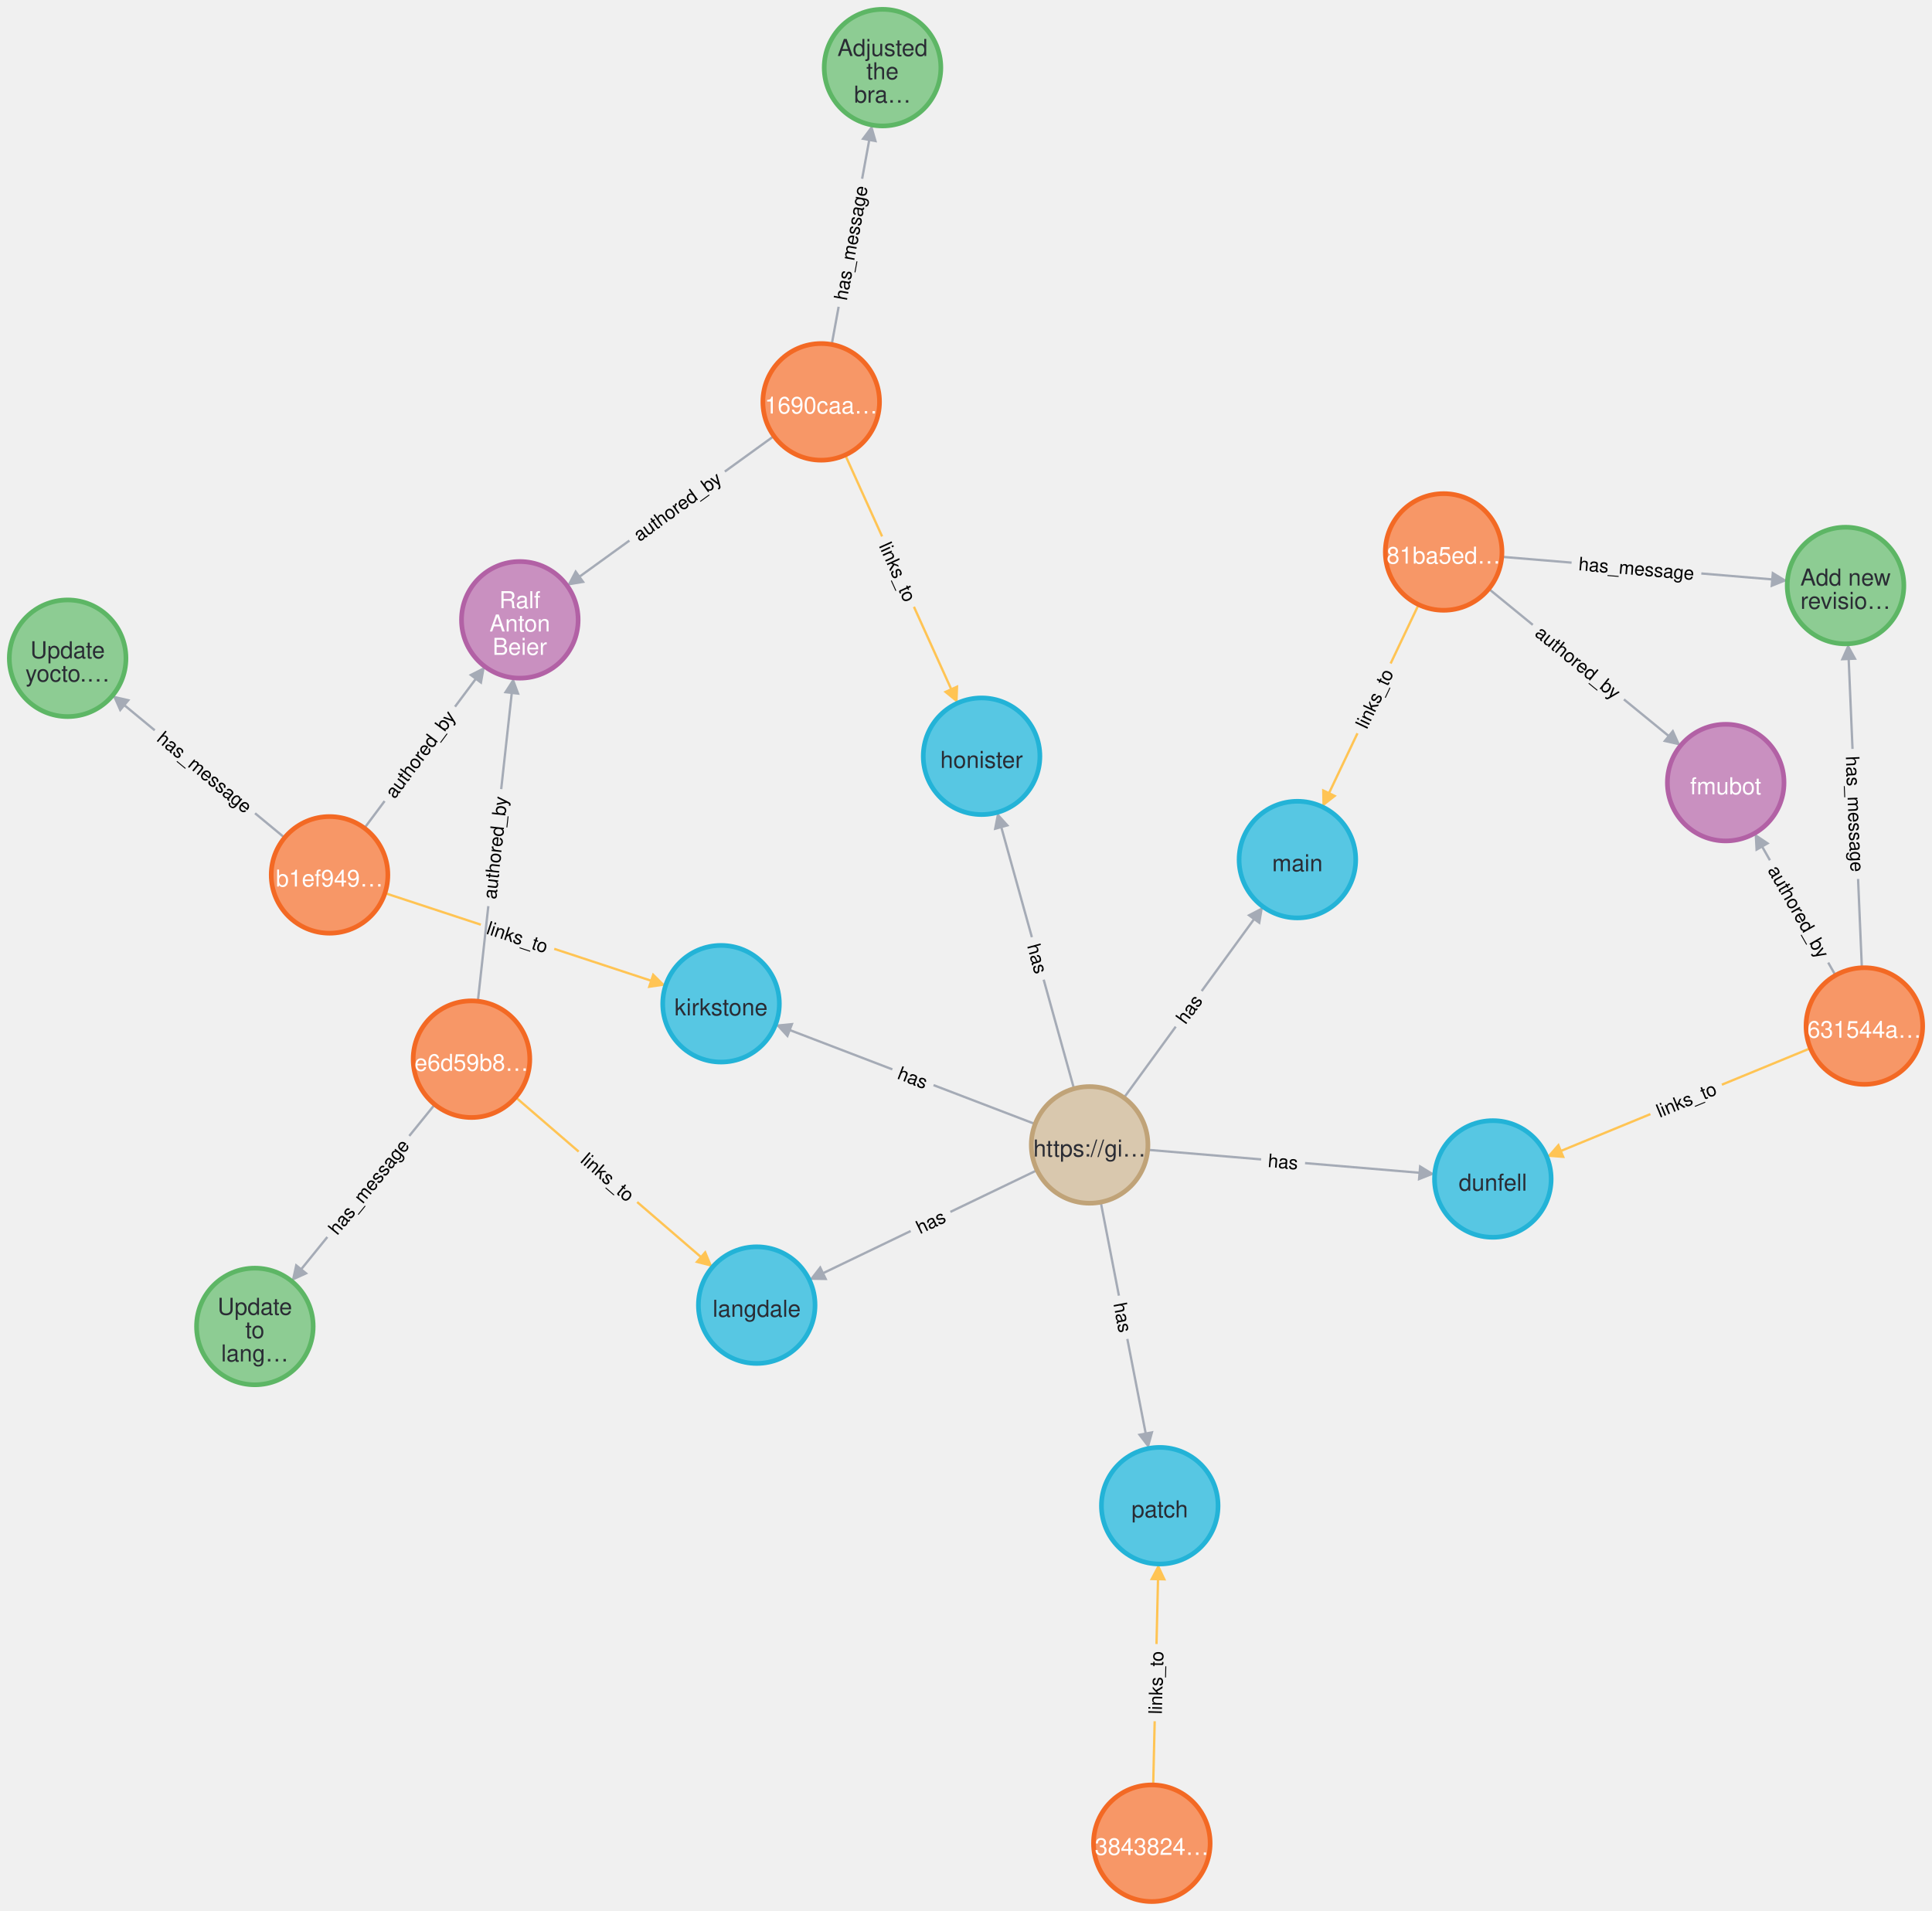
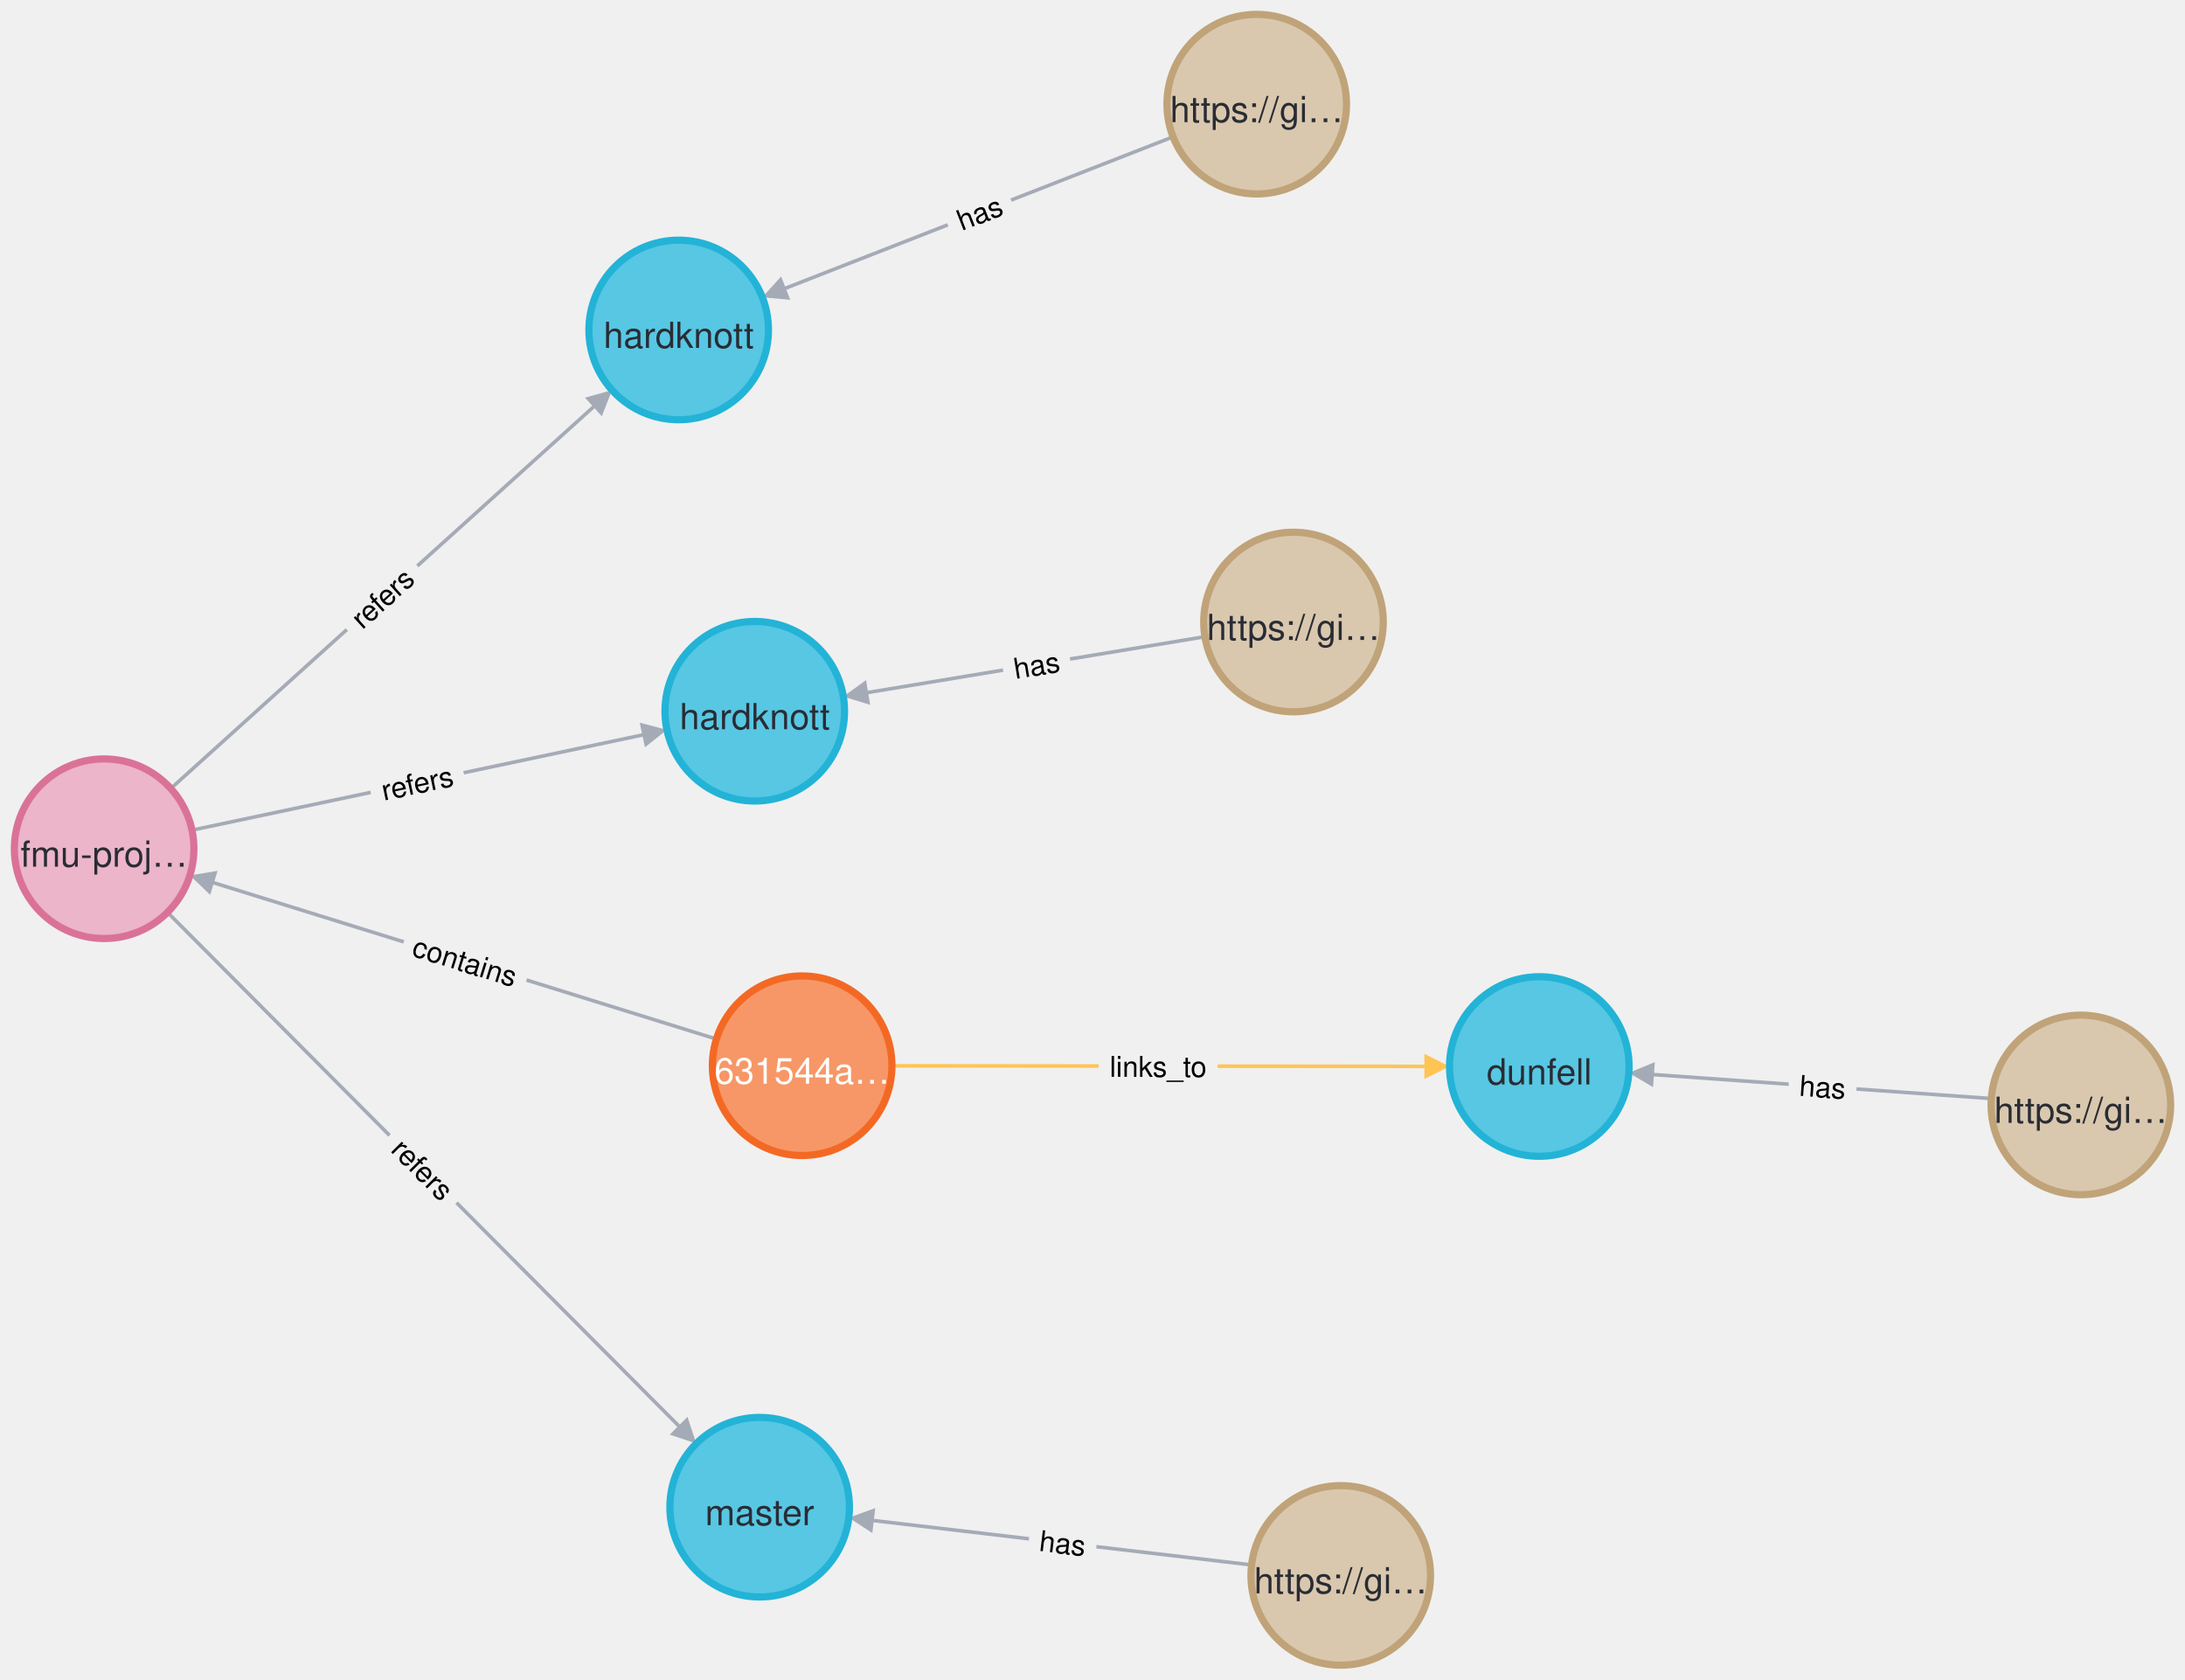
- <svg xmlns="http://www.w3.org/2000/svg" width="828.308" height="819.308" viewBox="-426.123 -390.089 828.308 819.308">
+ <svg xmlns="http://www.w3.org/2000/svg" width="608.444" height="467.645" viewBox="-471.588 -272.265 608.444 467.645">
  <g class="layer relationships">
-     <g class="relationship" transform="translate(41.02726 100.8015) rotate(439.0002)">
-       <path class="b-outline" fill="#A5ABB6" stroke="none" d="M 25 0.5 L 65.847 0.5 L 65.847 -0.5 L 25 -0.5 Z M 84.745 0.5 L 125.593 0.5 L 125.593 3.5 L 132.593 0 L 125.593 -3.5 L 125.593 -0.5 L 84.745 -0.5 Z" />
-       <text text-anchor="middle" pointer-events="none" font-size="8px" fill="#000000" x="75.296" y="3" font-family="Helvetica Neue, Helvetica, Arial, sans-serif">has</text>
+     <g class="relationship" transform="translate(107.8557 35.37895) rotate(184.0554)">
+       <path class="b-outline" fill="#A5ABB6" stroke="none" d="M 25 0.5 L 62.641 0.5 L 62.641 -0.5 L 25 -0.5 Z M 81.54 0.5 L 119.181 0.5 L 119.181 3.5 L 126.181 0 L 119.181 -3.5 L 119.181 -0.5 L 81.54 -0.5 Z" />
+       <text text-anchor="middle" pointer-events="none" font-size="8px" fill="#000000" x="72.09" y="3" transform="rotate(180 72.09035 0)" font-family="Helvetica Neue, Helvetica, Arial, sans-serif">has</text>
    </g>
-     <g class="relationship" transform="translate(67.70184 400.2189) rotate(271.3438)">
-       <path class="b-outline" fill="#FFC454" stroke="none" d="M 25 0.5 L 52.317 0.5 L 52.317 -0.5 L 25 -0.5 Z M 85.442 0.5 L 112.76 0.5 L 112.76 3.5 L 119.76 0 L 112.76 -3.5 L 112.76 -0.5 L 85.442 -0.5 Z" />
-       <text text-anchor="middle" pointer-events="none" font-size="8px" fill="#000000" x="68.88" y="3" font-family="Helvetica Neue, Helvetica, Arial, sans-serif">links_to</text>
+     <g class="relationship" transform="translate(-248.216 24.47095) rotate(360.0604)">
+       <path class="b-outline" fill="#FFC454" stroke="none" d="M 25 0.5 L 82.572 0.5 L 82.572 -0.5 L 25 -0.5 Z M 115.697 0.5 L 173.27 0.5 L 173.27 3.5 L 180.27 0 L 173.27 -3.5 L 173.27 -0.5 L 115.697 -0.5 Z" />
+       <text text-anchor="middle" pointer-events="none" font-size="8px" fill="#000000" x="99.135" y="3" font-family="Helvetica Neue, Helvetica, Arial, sans-serif">links_to</text>
    </g>
-     <g class="relationship" transform="translate(41.02726 100.8015) rotate(364.8293)">
-       <path class="b-outline" fill="#A5ABB6" stroke="none" d="M 25 0.5 L 73.796 0.5 L 73.796 -0.5 L 25 -0.5 Z M 92.694 0.5 L 141.49 0.5 L 141.49 3.5 L 148.49 0 L 141.49 -3.5 L 141.49 -0.5 L 92.694 -0.5 Z" />
-       <text text-anchor="middle" pointer-events="none" font-size="8px" fill="#000000" x="83.245" y="3" font-family="Helvetica Neue, Helvetica, Arial, sans-serif">has</text>
+     <g class="relationship" transform="translate(-248.216 24.47095) rotate(197.2682)">
+       <path class="b-outline" fill="#A5ABB6" stroke="none" d="M 25 0.5 L 80.375 0.5 L 80.375 -0.5 L 25 -0.5 Z M 116.172 0.5 L 171.547 0.5 L 171.547 3.5 L 178.547 0 L 171.547 -3.5 L 171.547 -0.5 L 116.172 -0.5 Z" />
+       <text text-anchor="middle" pointer-events="none" font-size="8px" fill="#000000" x="98.274" y="3" transform="rotate(180 98.27356 0)" font-family="Helvetica Neue, Helvetica, Arial, sans-serif">contains</text>
    </g>
-     <g class="relationship" transform="translate(373.1846 49.83541) rotate(517.6247)">
-       <path class="b-outline" fill="#FFC454" stroke="none" d="M 25 0.5 L 66.064 0.5 L 66.064 -0.5 L 25 -0.5 Z M 99.189 0.5 L 140.252 0.5 L 140.252 3.5 L 147.252 0 L 140.252 -3.5 L 140.252 -0.5 L 99.189 -0.5 Z" />
-       <text text-anchor="middle" pointer-events="none" font-size="8px" fill="#000000" x="82.626" y="3" transform="rotate(180 82.62619 0)" font-family="Helvetica Neue, Helvetica, Arial, sans-serif">links_to</text>
+     <g class="relationship" transform="translate(-442.5884 -35.95106) rotate(348.0696)">
+       <path class="b-outline" fill="#A5ABB6" stroke="none" d="M 25 0.5 L 75.862 0.5 L 75.862 -0.5 L 25 -0.5 Z M 102.311 0.5 L 153.173 0.5 L 153.173 3.5 L 160.173 0 L 153.173 -3.5 L 153.173 -0.5 L 102.311 -0.5 Z" />
+       <text text-anchor="middle" pointer-events="none" font-size="8px" fill="#000000" x="89.087" y="3" font-family="Helvetica Neue, Helvetica, Arial, sans-serif">refers</text>
    </g>
-     <g class="relationship" transform="translate(373.1846 49.83541) rotate(240.3364)">
-       <path class="b-outline" fill="#A5ABB6" stroke="none" d="M 25 0.5 L 31.317 0.5 L 31.317 -0.5 L 25 -0.5 Z M 81.797 0.5 L 88.114 0.5 L 88.114 3.5 L 95.114 0 L 88.114 -3.5 L 88.114 -0.5 L 81.797 -0.5 Z" />
-       <text text-anchor="middle" pointer-events="none" font-size="8px" fill="#000000" x="56.557" y="3" transform="rotate(180 56.55722 0)" font-family="Helvetica Neue, Helvetica, Arial, sans-serif">authored_by</text>
+     <g class="relationship" transform="translate(-111.4004 -99.07268) rotate(530.5973)">
+       <path class="b-outline" fill="#A5ABB6" stroke="none" d="M 25 0.5 L 63.08 0.5 L 63.08 -0.5 L 25 -0.5 Z M 81.978 0.5 L 120.058 0.5 L 120.058 3.5 L 127.058 0 L 120.058 -3.5 L 120.058 -0.5 L 81.978 -0.5 Z" />
+       <text text-anchor="middle" pointer-events="none" font-size="8px" fill="#000000" x="72.529" y="3" transform="rotate(180 72.52881 0)" font-family="Helvetica Neue, Helvetica, Arial, sans-serif">has</text>
    </g>
-     <g class="relationship" transform="translate(373.1846 49.83541) rotate(267.5531)">
-       <path class="b-outline" fill="#A5ABB6" stroke="none" d="M 25 0.5 L 63.118 0.5 L 63.118 -0.5 L 25 -0.5 Z M 118.926 0.5 L 157.044 0.5 L 157.044 3.5 L 164.044 0 L 157.044 -3.5 L 157.044 -0.5 L 118.926 -0.5 Z" />
-       <text text-anchor="middle" pointer-events="none" font-size="8px" fill="#000000" x="91.022" y="3" transform="rotate(180 91.02197 0)" font-family="Helvetica Neue, Helvetica, Arial, sans-serif">has_message</text>
+     <g class="relationship" transform="translate(-98.23913 166.3804) rotate(186.6938)">
+       <path class="b-outline" fill="#A5ABB6" stroke="none" d="M 25 0.5 L 68.512 0.5 L 68.512 -0.5 L 25 -0.5 Z M 87.41 0.5 L 130.922 0.5 L 130.922 3.5 L 137.922 0 L 130.922 -3.5 L 130.922 -0.5 L 87.41 -0.5 Z" />
+       <text text-anchor="middle" pointer-events="none" font-size="8px" fill="#000000" x="77.961" y="3" transform="rotate(180 77.96084 0)" font-family="Helvetica Neue, Helvetica, Arial, sans-serif">has</text>
    </g>
-     <g class="relationship" transform="translate(41.02726 100.8015) rotate(254.4669)">
-       <path class="b-outline" fill="#A5ABB6" stroke="none" d="M 25 0.5 L 73.53 0.5 L 73.53 -0.5 L 25 -0.5 Z M 92.429 0.5 L 140.959 0.5 L 140.959 3.5 L 147.959 0 L 140.959 -3.5 L 140.959 -0.5 L 92.429 -0.5 Z" />
-       <text text-anchor="middle" pointer-events="none" font-size="8px" fill="#000000" x="82.98" y="3" transform="rotate(180 82.97958 0)" font-family="Helvetica Neue, Helvetica, Arial, sans-serif">has</text>
+     <g class="relationship" transform="translate(-442.5884 -35.95106) rotate(405.1257)">
+       <path class="b-outline" fill="#A5ABB6" stroke="none" d="M 25 0.5 L 112.633 0.5 L 112.633 -0.5 L 25 -0.5 Z M 139.083 0.5 L 226.716 0.5 L 226.716 3.5 L 233.716 0 L 226.716 -3.5 L 226.716 -0.5 L 139.083 -0.5 Z" />
+       <text text-anchor="middle" pointer-events="none" font-size="8px" fill="#000000" x="125.858" y="3" font-family="Helvetica Neue, Helvetica, Arial, sans-serif">refers</text>
    </g>
-     <g class="relationship" transform="translate(-74.05412 -217.787) rotate(425.6507)">
-       <path class="b-outline" fill="#FFC454" stroke="none" d="M 25 0.5 L 63.328 0.5 L 63.328 -0.5 L 25 -0.5 Z M 96.453 0.5 L 134.782 0.5 L 134.782 3.5 L 141.782 0 L 134.782 -3.5 L 134.782 -0.5 L 96.453 -0.5 Z" />
-       <text text-anchor="middle" pointer-events="none" font-size="8px" fill="#000000" x="79.891" y="3" font-family="Helvetica Neue, Helvetica, Arial, sans-serif">links_to</text>
+     <g class="relationship" transform="translate(-121.6357 -243.2647) rotate(518.6648)">
+       <path class="b-outline" fill="#A5ABB6" stroke="none" d="M 25 0.5 L 73.454 0.5 L 73.454 -0.5 L 25 -0.5 Z M 92.352 0.5 L 140.806 0.5 L 140.806 3.5 L 147.806 0 L 140.806 -3.5 L 140.806 -0.5 L 92.352 -0.5 Z" />
+       <text text-anchor="middle" pointer-events="none" font-size="8px" fill="#000000" x="82.903" y="3" transform="rotate(180 82.90275 0)" font-family="Helvetica Neue, Helvetica, Arial, sans-serif">has</text>
    </g>
-     <g class="relationship" transform="translate(-74.05412 -217.787) rotate(504.1192)">
-       <path class="b-outline" fill="#A5ABB6" stroke="none" d="M 25 0.5 L 50.992 0.5 L 50.992 -0.5 L 25 -0.5 Z M 101.473 0.5 L 127.465 0.5 L 127.465 3.5 L 134.465 0 L 127.465 -3.5 L 127.465 -0.5 L 101.473 -0.5 Z" />
-       <text text-anchor="middle" pointer-events="none" font-size="8px" fill="#000000" x="76.233" y="3" transform="rotate(180 76.23263 0)" font-family="Helvetica Neue, Helvetica, Arial, sans-serif">authored_by</text>
-     </g>
-     <g class="relationship" transform="translate(-74.05412 -217.787) rotate(280.3994)">
-       <path class="b-outline" fill="#A5ABB6" stroke="none" d="M 25 0.5 L 41.443 0.5 L 41.443 -0.5 L 25 -0.5 Z M 97.252 0.5 L 113.695 0.5 L 113.695 3.5 L 120.695 0 L 113.695 -3.5 L 113.695 -0.5 L 97.252 -0.5 Z" />
-       <text text-anchor="middle" pointer-events="none" font-size="8px" fill="#000000" x="69.347" y="3" font-family="Helvetica Neue, Helvetica, Arial, sans-serif">has_message</text>
-     </g>
-     <g class="relationship" transform="translate(41.02726 100.8015) rotate(200.9585)">
-       <path class="b-outline" fill="#A5ABB6" stroke="none" d="M 25 0.5 L 71.658 0.5 L 71.658 -0.5 L 25 -0.5 Z M 90.557 0.5 L 137.215 0.5 L 137.215 3.5 L 144.215 0 L 137.215 -3.5 L 137.215 -0.5 L 90.557 -0.5 Z" />
-       <text text-anchor="middle" pointer-events="none" font-size="8px" fill="#000000" x="81.107" y="3" transform="rotate(180 81.10735 0)" font-family="Helvetica Neue, Helvetica, Arial, sans-serif">has</text>
-     </g>
-     <g class="relationship" transform="translate(-284.8371 -14.9726) rotate(378.2194)">
-       <path class="b-outline" fill="#FFC454" stroke="none" d="M 25 0.5 L 68.289 0.5 L 68.289 -0.5 L 25 -0.5 Z M 101.414 0.5 L 144.704 0.5 L 144.704 3.5 L 151.704 0 L 144.704 -3.5 L 144.704 -0.5 L 101.414 -0.5 Z" />
-       <text text-anchor="middle" pointer-events="none" font-size="8px" fill="#000000" x="84.852" y="3" font-family="Helvetica Neue, Helvetica, Arial, sans-serif">links_to</text>
-     </g>
-     <g class="relationship" transform="translate(-284.8371 -14.9726) rotate(306.7236)">
-       <path class="b-outline" fill="#A5ABB6" stroke="none" d="M 25 0.5 L 39.474 0.5 L 39.474 -0.5 L 25 -0.5 Z M 89.955 0.5 L 104.429 0.5 L 104.429 3.5 L 111.429 0 L 104.429 -3.5 L 104.429 -0.5 L 89.955 -0.5 Z" />
-       <text text-anchor="middle" pointer-events="none" font-size="8px" fill="#000000" x="64.714" y="3" font-family="Helvetica Neue, Helvetica, Arial, sans-serif">authored_by</text>
-     </g>
-     <g class="relationship" transform="translate(-284.8371 -14.9726) rotate(219.5961)">
-       <path class="b-outline" fill="#A5ABB6" stroke="none" d="M 25 0.5 L 41.456 0.5 L 41.456 -0.5 L 25 -0.5 Z M 97.265 0.5 L 113.721 0.5 L 113.721 3.5 L 120.721 0 L 113.721 -3.5 L 113.721 -0.5 L 97.265 -0.5 Z" />
-       <text text-anchor="middle" pointer-events="none" font-size="8px" fill="#000000" x="69.36" y="3" transform="rotate(180 69.36048 0)" font-family="Helvetica Neue, Helvetica, Arial, sans-serif">has_message</text>
-     </g>
-     <g class="relationship" transform="translate(41.02726 100.8015) rotate(514.2976)">
-       <path class="b-outline" fill="#A5ABB6" stroke="none" d="M 25 0.5 L 66.245 0.5 L 66.245 -0.5 L 25 -0.5 Z M 85.144 0.5 L 126.389 0.5 L 126.389 3.5 L 133.389 0 L 126.389 -3.5 L 126.389 -0.5 L 85.144 -0.5 Z" />
-       <text text-anchor="middle" pointer-events="none" font-size="8px" fill="#000000" x="75.695" y="3" transform="rotate(180 75.69454 0)" font-family="Helvetica Neue, Helvetica, Arial, sans-serif">has</text>
-     </g>
-     <g class="relationship" transform="translate(-223.9838 64.04585) rotate(400.7699)">
-       <path class="b-outline" fill="#FFC454" stroke="none" d="M 25 0.5 L 60.676 0.5 L 60.676 -0.5 L 25 -0.5 Z M 93.801 0.5 L 129.478 0.5 L 129.478 3.5 L 136.478 0 L 129.478 -3.5 L 129.478 -0.5 L 93.801 -0.5 Z" />
-       <text text-anchor="middle" pointer-events="none" font-size="8px" fill="#000000" x="77.239" y="3" font-family="Helvetica Neue, Helvetica, Arial, sans-serif">links_to</text>
-     </g>
-     <g class="relationship" transform="translate(-223.9838 64.04585) rotate(276.2786)">
-       <path class="b-outline" fill="#A5ABB6" stroke="none" d="M 25 0.5 L 66.013 0.5 L 66.013 -0.5 L 25 -0.5 Z M 116.494 0.5 L 157.507 0.5 L 157.507 3.5 L 164.507 0 L 157.507 -3.5 L 157.507 -0.5 L 116.494 -0.5 Z" />
-       <text text-anchor="middle" pointer-events="none" font-size="8px" fill="#000000" x="91.253" y="3" font-family="Helvetica Neue, Helvetica, Arial, sans-serif">authored_by</text>
-     </g>
-     <g class="relationship" transform="translate(-223.9838 64.04585) rotate(489.0215)">
-       <path class="b-outline" fill="#A5ABB6" stroke="none" d="M 25 0.5 L 42.349 0.5 L 42.349 -0.5 L 25 -0.5 Z M 98.157 0.5 L 115.506 0.5 L 115.506 3.5 L 122.506 0 L 115.506 -3.5 L 115.506 -0.5 L 98.157 -0.5 Z" />
-       <text text-anchor="middle" pointer-events="none" font-size="8px" fill="#000000" x="70.253" y="3" transform="rotate(180 70.25283 0)" font-family="Helvetica Neue, Helvetica, Arial, sans-serif">has_message</text>
-     </g>
-     <g class="relationship" transform="translate(41.02726 100.8015) rotate(306.0653)">
-       <path class="b-outline" fill="#A5ABB6" stroke="none" d="M 25 0.5 L 62.717 0.5 L 62.717 -0.5 L 25 -0.5 Z M 81.615 0.5 L 119.332 0.5 L 119.332 3.5 L 126.332 0 L 119.332 -3.5 L 119.332 -0.5 L 81.615 -0.5 Z" />
-       <text text-anchor="middle" pointer-events="none" font-size="8px" fill="#000000" x="72.166" y="3" font-family="Helvetica Neue, Helvetica, Arial, sans-serif">has</text>
-     </g>
-     <g class="relationship" transform="translate(192.8118 -153.4347) rotate(475.4213)">
-       <path class="b-outline" fill="#FFC454" stroke="none" d="M 25 0.5 L 52.962 0.5 L 52.962 -0.5 L 25 -0.5 Z M 86.087 0.5 L 114.049 0.5 L 114.049 3.5 L 121.049 0 L 114.049 -3.5 L 114.049 -0.5 L 86.087 -0.5 Z" />
-       <text text-anchor="middle" pointer-events="none" font-size="8px" fill="#000000" x="69.524" y="3" transform="rotate(180 69.5243 0)" font-family="Helvetica Neue, Helvetica, Arial, sans-serif">links_to</text>
-     </g>
-     <g class="relationship" transform="translate(192.8118 -153.4347) rotate(399.2771)">
-       <path class="b-outline" fill="#A5ABB6" stroke="none" d="M 25 0.5 L 49.369 0.5 L 49.369 -0.5 L 25 -0.5 Z M 99.849 0.5 L 124.218 0.5 L 124.218 3.5 L 131.218 0 L 124.218 -3.5 L 124.218 -0.5 L 99.849 -0.5 Z" />
-       <text text-anchor="middle" pointer-events="none" font-size="8px" fill="#000000" x="74.609" y="3" font-family="Helvetica Neue, Helvetica, Arial, sans-serif">authored_by</text>
-     </g>
-     <g class="relationship" transform="translate(192.8118 -153.4347) rotate(364.7769)">
-       <path class="b-outline" fill="#A5ABB6" stroke="none" d="M 25 0.5 L 55.047 0.5 L 55.047 -0.5 L 25 -0.5 Z M 110.856 0.5 L 140.902 0.5 L 140.902 3.5 L 147.902 0 L 140.902 -3.5 L 140.902 -0.5 L 110.856 -0.5 Z" />
-       <text text-anchor="middle" pointer-events="none" font-size="8px" fill="#000000" x="82.951" y="3" font-family="Helvetica Neue, Helvetica, Arial, sans-serif">has_message</text>
+     <g class="relationship" transform="translate(-442.5884 -35.95106) rotate(317.9235)">
+       <path class="b-outline" fill="#A5ABB6" stroke="none" d="M 25 0.5 L 91.049 0.5 L 91.049 -0.5 L 25 -0.5 Z M 117.498 0.5 L 183.547 0.5 L 183.547 3.5 L 190.547 0 L 183.547 -3.5 L 183.547 -0.5 L 117.498 -0.5 Z" />
+       <text text-anchor="middle" pointer-events="none" font-size="8px" fill="#000000" x="104.274" y="3" font-family="Helvetica Neue, Helvetica, Arial, sans-serif">refers</text>
    </g>
  </g>
  <g class="layer nodes">
-     <g class="node" aria-label="graph-node41" transform="translate(41.02726,100.8015)">
+     <g class="node" aria-label="graph-node179" transform="translate(107.8557,35.37895)">
      <circle class="b-outline" cx="0" cy="0" r="25" fill="#D9C8AE" stroke="#c0a378" stroke-width="2px" />
      <text class="caption" text-anchor="middle" pointer-events="none" x="0" y="5" font-size="10px" fill="#2A2C34" font-family="Helvetica Neue, Helvetica, Arial, sans-serif"> https://gi…</text>
    </g>
-     <g class="node" aria-label="graph-node42" transform="translate(67.70184,400.2189)">
-       <circle class="b-outline" cx="0" cy="0" r="25" fill="#F79767" stroke="#f36924" stroke-width="2px" />
-       <text class="caption" text-anchor="middle" pointer-events="none" x="0" y="5" font-size="10px" fill="#FFFFFF" font-family="Helvetica Neue, Helvetica, Arial, sans-serif"> 3843824…</text>
+     <g class="node" aria-label="graph-node183" transform="translate(-42.9465,24.68739)">
+       <circle class="b-outline" cx="0" cy="0" r="25" fill="#57C7E3" stroke="#23b3d7" stroke-width="2px" />
+       <text class="caption" text-anchor="middle" pointer-events="none" x="0" y="5" font-size="10px" fill="#2A2C34" font-family="Helvetica Neue, Helvetica, Arial, sans-serif"> dunfell</text>
    </g>
-     <g class="node" aria-label="graph-node43" transform="translate(71.0967,255.4988)">
-       <circle class="b-outline" cx="0" cy="0" r="25" fill="#57C7E3" stroke="#23b3d7" stroke-width="2px" />
-       <text class="caption" text-anchor="middle" pointer-events="none" x="0" y="5" font-size="10px" fill="#2A2C34" font-family="Helvetica Neue, Helvetica, Arial, sans-serif"> patch</text>
-     </g>
-     <g class="node" aria-label="graph-node44" transform="translate(373.1846,49.83541)">
+     <g class="node" aria-label="graph-node182" transform="translate(-248.216,24.47095)">
      <circle class="b-outline" cx="0" cy="0" r="25" fill="#F79767" stroke="#f36924" stroke-width="2px" />
      <text class="caption" text-anchor="middle" pointer-events="none" x="0" y="5" font-size="10px" fill="#FFFFFF" font-family="Helvetica Neue, Helvetica, Arial, sans-serif"> 631544a…</text>
    </g>
-     <g class="node" aria-label="graph-node45" transform="translate(213.9011,115.4071)">
+     <g class="node" aria-label="graph-node203" transform="translate(-442.5884,-35.95106)">
+       <circle class="b-outline" cx="0" cy="0" r="25" fill="#ECB5C9" stroke="#da7298" stroke-width="2px" />
+       <text class="caption" text-anchor="middle" pointer-events="none" x="0" y="5" font-size="10px" fill="#2A2C34" font-family="Helvetica Neue, Helvetica, Arial, sans-serif"> fmu-proj…</text>
+     </g>
+     <g class="node" aria-label="graph-node204" transform="translate(-261.415,-74.23055)">
      <circle class="b-outline" cx="0" cy="0" r="25" fill="#57C7E3" stroke="#23b3d7" stroke-width="2px" />
-       <text class="caption" text-anchor="middle" pointer-events="none" x="0" y="5" font-size="10px" fill="#2A2C34" font-family="Helvetica Neue, Helvetica, Arial, sans-serif"> dunfell</text>
+       <text class="caption" text-anchor="middle" pointer-events="none" x="0" y="5" font-size="10px" fill="#2A2C34" font-family="Helvetica Neue, Helvetica, Arial, sans-serif"> hardknott</text>
    </g>
-     <g class="node" aria-label="graph-node46" transform="translate(313.7392,-54.53758)">
-       <circle class="b-outline" cx="0" cy="0" r="25" fill="#C990C0" stroke="#b261a5" stroke-width="2px" />
-       <text class="caption" text-anchor="middle" pointer-events="none" x="0" y="5" font-size="10px" fill="#FFFFFF" font-family="Helvetica Neue, Helvetica, Arial, sans-serif"> fmubot</text>
+     <g class="node" aria-label="graph-node201" transform="translate(-111.4004,-99.07268)">
+       <circle class="b-outline" cx="0" cy="0" r="25" fill="#D9C8AE" stroke="#c0a378" stroke-width="2px" />
+       <text class="caption" text-anchor="middle" pointer-events="none" x="0" y="5" font-size="10px" fill="#2A2C34" font-family="Helvetica Neue, Helvetica, Arial, sans-serif"> https://gi…</text>
    </g>
-     <g class="node" aria-label="graph-node47" transform="translate(365.1137,-139.0362)">
-       <circle class="b-outline" cx="0" cy="0" r="25" fill="#8DCC93" stroke="#5db665" stroke-width="2px" />
-       <text class="caption" text-anchor="middle" pointer-events="none" x="0" y="0" font-size="10px" fill="#2A2C34" font-family="Helvetica Neue, Helvetica, Arial, sans-serif"> Add new</text>
-       <text class="caption" text-anchor="middle" pointer-events="none" x="0" y="10" font-size="10px" fill="#2A2C34" font-family="Helvetica Neue, Helvetica, Arial, sans-serif"> revisio…</text>
+     <g class="node" aria-label="graph-node207" transform="translate(-282.5986,-180.3941)">
+       <circle class="b-outline" cx="0" cy="0" r="25" fill="#57C7E3" stroke="#23b3d7" stroke-width="2px" />
+       <text class="caption" text-anchor="middle" pointer-events="none" x="0" y="5" font-size="10px" fill="#2A2C34" font-family="Helvetica Neue, Helvetica, Arial, sans-serif"> hardknott</text>
    </g>
-     <g class="node" aria-label="graph-node48" transform="translate(-74.05412,-217.787)">
-       <circle class="b-outline" cx="0" cy="0" r="25" fill="#F79767" stroke="#f36924" stroke-width="2px" />
-       <text class="caption" text-anchor="middle" pointer-events="none" x="0" y="5" font-size="10px" fill="#FFFFFF" font-family="Helvetica Neue, Helvetica, Arial, sans-serif"> 1690caa…</text>
+     <g class="node" aria-label="graph-node199" transform="translate(-121.6357,-243.2647)">
+       <circle class="b-outline" cx="0" cy="0" r="25" fill="#D9C8AE" stroke="#c0a378" stroke-width="2px" />
+       <text class="caption" text-anchor="middle" pointer-events="none" x="0" y="5" font-size="10px" fill="#2A2C34" font-family="Helvetica Neue, Helvetica, Arial, sans-serif"> https://gi…</text>
    </g>
-     <g class="node" aria-label="graph-node49" transform="translate(-5.290311,-65.8405)">
+     <g class="node" aria-label="graph-node206" transform="translate(-260.0502,147.3897)">
      <circle class="b-outline" cx="0" cy="0" r="25" fill="#57C7E3" stroke="#23b3d7" stroke-width="2px" />
-       <text class="caption" text-anchor="middle" pointer-events="none" x="0" y="5" font-size="10px" fill="#2A2C34" font-family="Helvetica Neue, Helvetica, Arial, sans-serif"> honister</text>
+       <text class="caption" text-anchor="middle" pointer-events="none" x="0" y="5" font-size="10px" fill="#2A2C34" font-family="Helvetica Neue, Helvetica, Arial, sans-serif"> master</text>
    </g>
-     <g class="node" aria-label="graph-node50" transform="translate(-203.2589,-124.3242)">
-       <circle class="b-outline" cx="0" cy="0" r="25" fill="#C990C0" stroke="#b261a5" stroke-width="2px" />
-       <text class="caption" text-anchor="middle" pointer-events="none" x="0" y="-5" font-size="10px" fill="#FFFFFF" font-family="Helvetica Neue, Helvetica, Arial, sans-serif"> Ralf</text>
-       <text class="caption" text-anchor="middle" pointer-events="none" x="0" y="5" font-size="10px" fill="#FFFFFF" font-family="Helvetica Neue, Helvetica, Arial, sans-serif"> Anton</text>
-       <text class="caption" text-anchor="middle" pointer-events="none" x="0" y="15" font-size="10px" fill="#FFFFFF" font-family="Helvetica Neue, Helvetica, Arial, sans-serif"> Beier</text>
-     </g>
-     <g class="node" aria-label="graph-node51" transform="translate(-47.75485,-361.0887)">
-       <circle class="b-outline" cx="0" cy="0" r="25" fill="#8DCC93" stroke="#5db665" stroke-width="2px" />
-       <text class="caption" text-anchor="middle" pointer-events="none" x="0" y="-5" font-size="10px" fill="#2A2C34" font-family="Helvetica Neue, Helvetica, Arial, sans-serif"> Adjusted</text>
-       <text class="caption" text-anchor="middle" pointer-events="none" x="0" y="5" font-size="10px" fill="#2A2C34" font-family="Helvetica Neue, Helvetica, Arial, sans-serif"> the</text>
-       <text class="caption" text-anchor="middle" pointer-events="none" x="0" y="15" font-size="10px" fill="#2A2C34" font-family="Helvetica Neue, Helvetica, Arial, sans-serif"> bra…</text>
-     </g>
-     <g class="node" aria-label="graph-node52" transform="translate(-284.8371,-14.9726)">
-       <circle class="b-outline" cx="0" cy="0" r="25" fill="#F79767" stroke="#f36924" stroke-width="2px" />
-       <text class="caption" text-anchor="middle" pointer-events="none" x="0" y="5" font-size="10px" fill="#FFFFFF" font-family="Helvetica Neue, Helvetica, Arial, sans-serif"> b1ef949…</text>
-     </g>
-     <g class="node" aria-label="graph-node53" transform="translate(-116.9922,40.27487)">
-       <circle class="b-outline" cx="0" cy="0" r="25" fill="#57C7E3" stroke="#23b3d7" stroke-width="2px" />
-       <text class="caption" text-anchor="middle" pointer-events="none" x="0" y="5" font-size="10px" fill="#2A2C34" font-family="Helvetica Neue, Helvetica, Arial, sans-serif"> kirkstone</text>
-     </g>
-     <g class="node" aria-label="graph-node54" transform="translate(-397.1233,-107.851)">
-       <circle class="b-outline" cx="0" cy="0" r="25" fill="#8DCC93" stroke="#5db665" stroke-width="2px" />
-       <text class="caption" text-anchor="middle" pointer-events="none" x="0" y="0" font-size="10px" fill="#2A2C34" font-family="Helvetica Neue, Helvetica, Arial, sans-serif"> Update</text>
-       <text class="caption" text-anchor="middle" pointer-events="none" x="0" y="10" font-size="10px" fill="#2A2C34" font-family="Helvetica Neue, Helvetica, Arial, sans-serif"> yocto.…</text>
-     </g>
-     <g class="node" aria-label="graph-node55" transform="translate(-223.9838,64.04585)">
-       <circle class="b-outline" cx="0" cy="0" r="25" fill="#F79767" stroke="#f36924" stroke-width="2px" />
-       <text class="caption" text-anchor="middle" pointer-events="none" x="0" y="5" font-size="10px" fill="#FFFFFF" font-family="Helvetica Neue, Helvetica, Arial, sans-serif"> e6d59b8…</text>
-     </g>
-     <g class="node" aria-label="graph-node56" transform="translate(-101.6906,169.4943)">
-       <circle class="b-outline" cx="0" cy="0" r="25" fill="#57C7E3" stroke="#23b3d7" stroke-width="2px" />
-       <text class="caption" text-anchor="middle" pointer-events="none" x="0" y="5" font-size="10px" fill="#2A2C34" font-family="Helvetica Neue, Helvetica, Arial, sans-serif"> langdale</text>
-     </g>
-     <g class="node" aria-label="graph-node57" transform="translate(-316.8553,178.6444)">
-       <circle class="b-outline" cx="0" cy="0" r="25" fill="#8DCC93" stroke="#5db665" stroke-width="2px" />
-       <text class="caption" text-anchor="middle" pointer-events="none" x="0" y="-5" font-size="10px" fill="#2A2C34" font-family="Helvetica Neue, Helvetica, Arial, sans-serif"> Update</text>
-       <text class="caption" text-anchor="middle" pointer-events="none" x="0" y="5" font-size="10px" fill="#2A2C34" font-family="Helvetica Neue, Helvetica, Arial, sans-serif"> to</text>
-       <text class="caption" text-anchor="middle" pointer-events="none" x="0" y="15" font-size="10px" fill="#2A2C34" font-family="Helvetica Neue, Helvetica, Arial, sans-serif"> lang…</text>
-     </g>
-     <g class="node" aria-label="graph-node58" transform="translate(192.8118,-153.4347)">
-       <circle class="b-outline" cx="0" cy="0" r="25" fill="#F79767" stroke="#f36924" stroke-width="2px" />
-       <text class="caption" text-anchor="middle" pointer-events="none" x="0" y="5" font-size="10px" fill="#FFFFFF" font-family="Helvetica Neue, Helvetica, Arial, sans-serif"> 81ba5ed…</text>
-     </g>
-     <g class="node" aria-label="graph-node59" transform="translate(130.1175,-21.52714)">
-       <circle class="b-outline" cx="0" cy="0" r="25" fill="#57C7E3" stroke="#23b3d7" stroke-width="2px" />
-       <text class="caption" text-anchor="middle" pointer-events="none" x="0" y="5" font-size="10px" fill="#2A2C34" font-family="Helvetica Neue, Helvetica, Arial, sans-serif"> main</text>
+     <g class="node" aria-label="graph-node205" transform="translate(-98.23913,166.3804)">
+       <circle class="b-outline" cx="0" cy="0" r="25" fill="#D9C8AE" stroke="#c0a378" stroke-width="2px" />
+       <text class="caption" text-anchor="middle" pointer-events="none" x="0" y="5" font-size="10px" fill="#2A2C34" font-family="Helvetica Neue, Helvetica, Arial, sans-serif"> https://gi…</text>
    </g>
  </g>
</svg>
